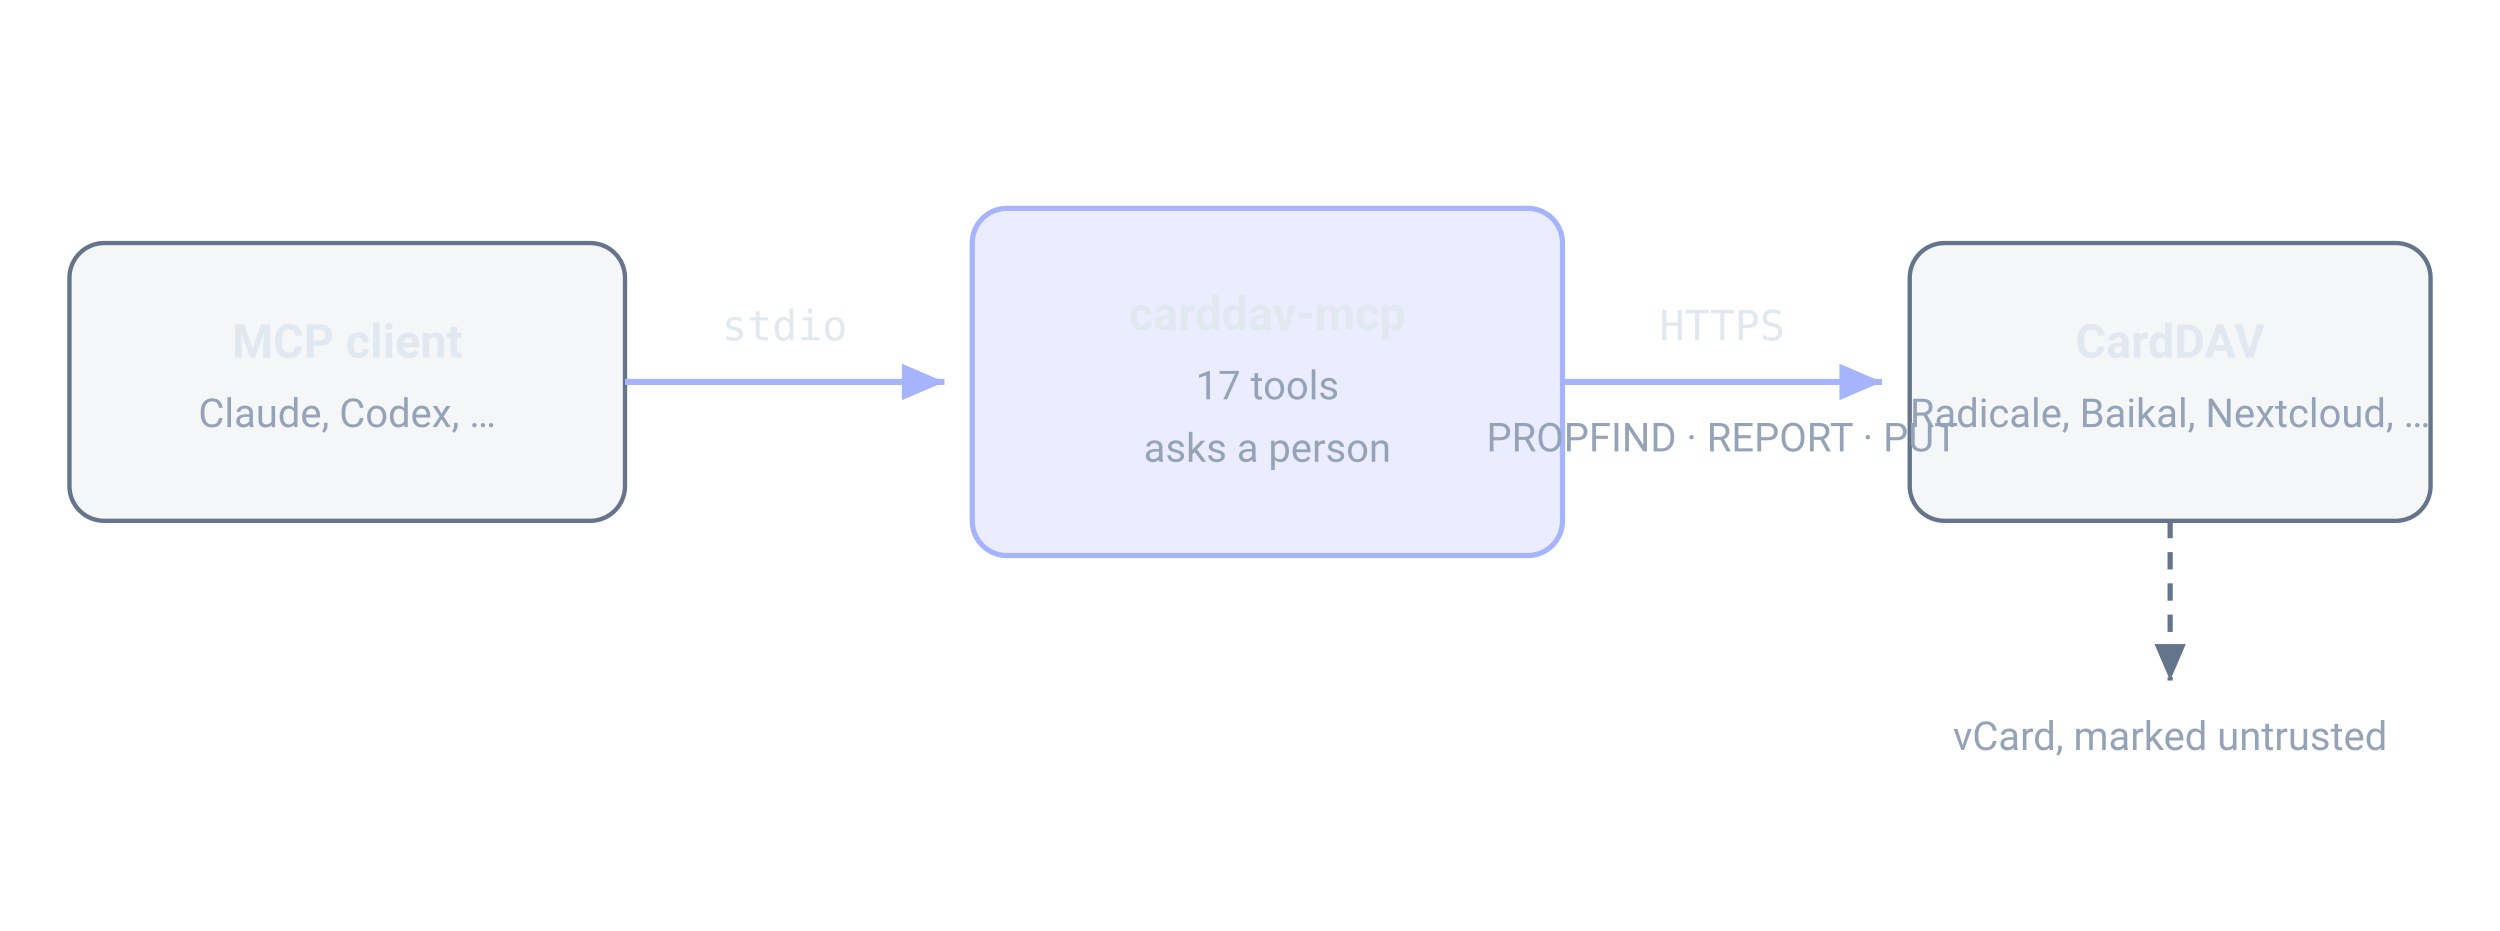
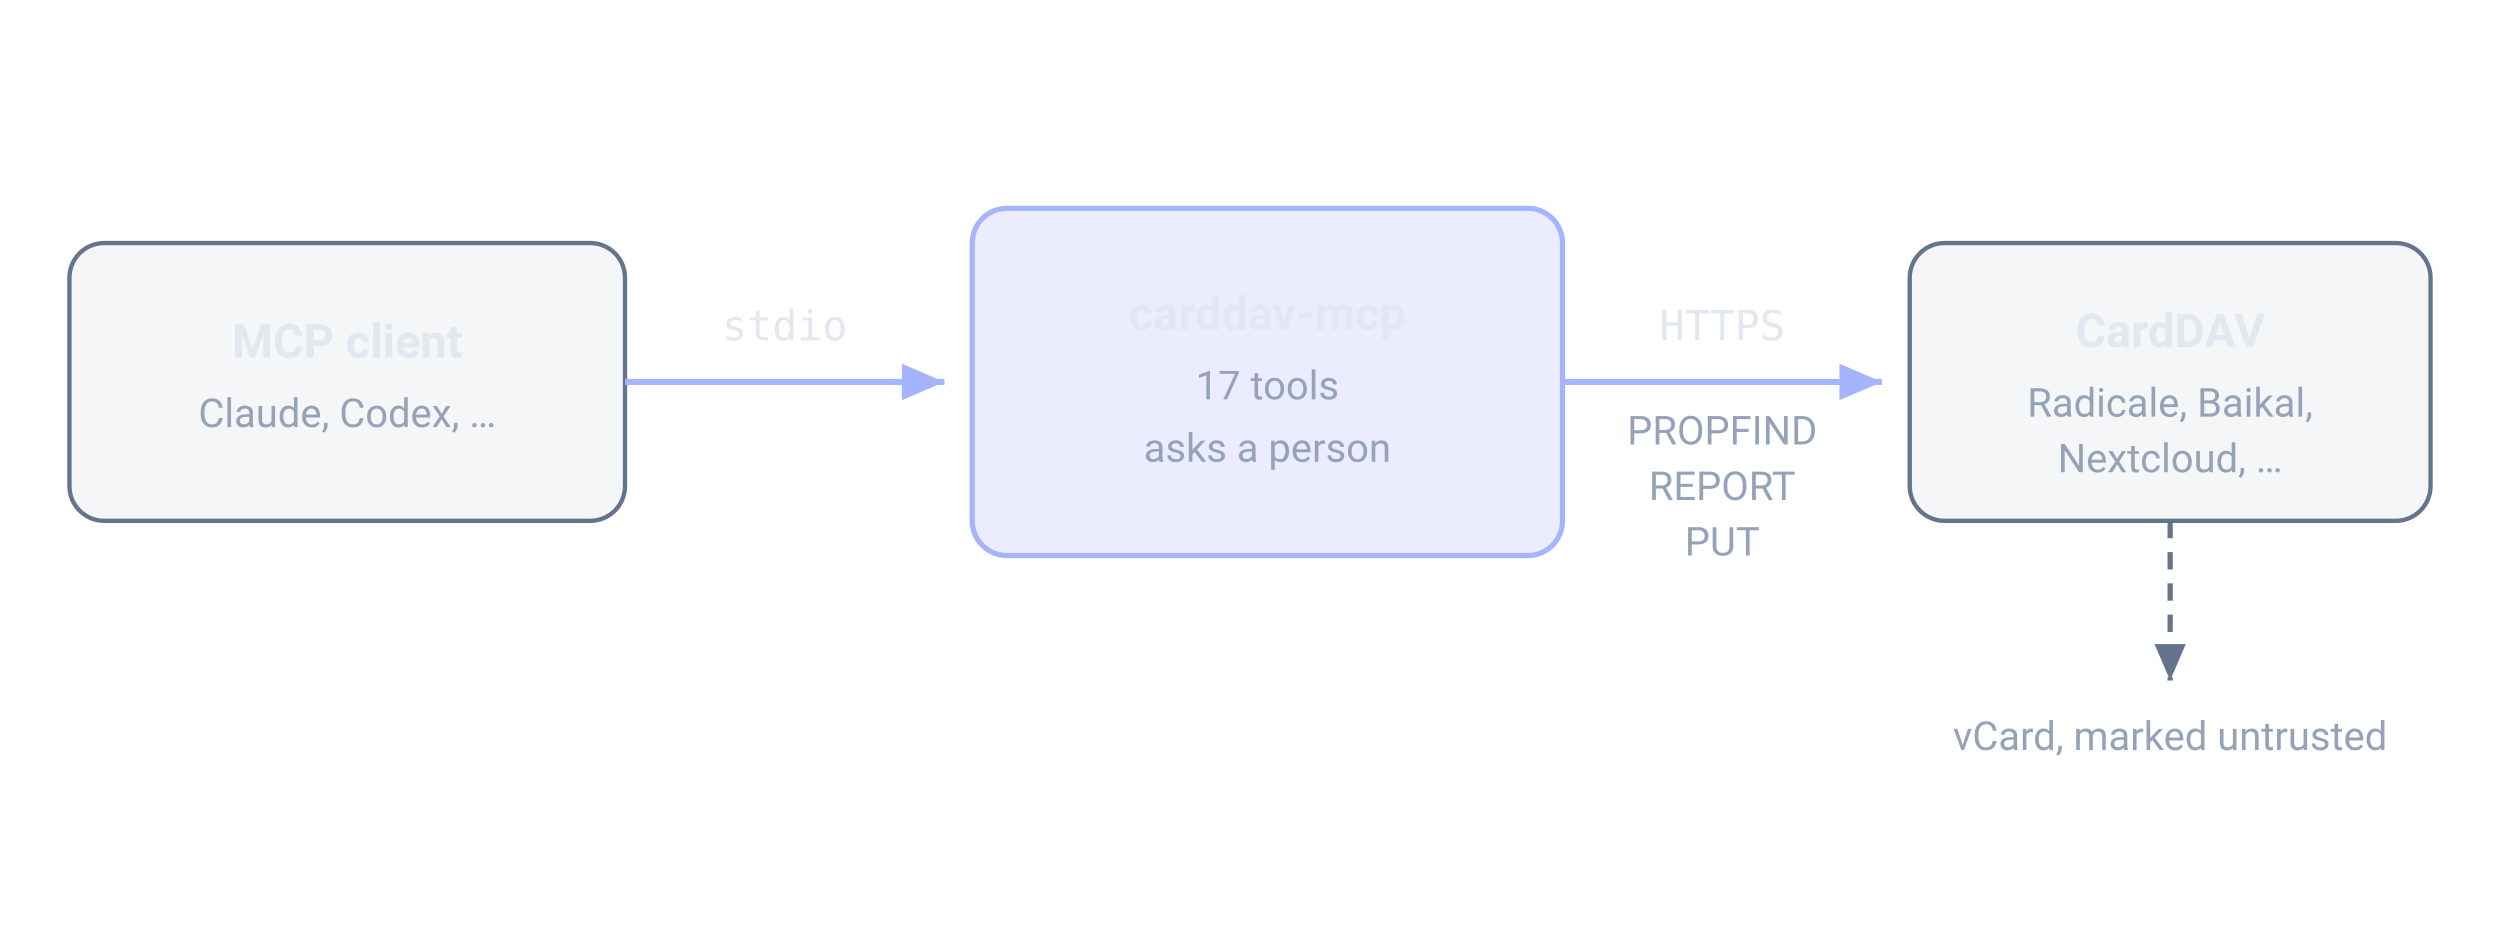
<svg xmlns="http://www.w3.org/2000/svg" viewBox="0 0 720 268" width="720" height="268" role="img" aria-labelledby="arch-title arch-desc">
  <style>
    .node { stroke-width: 1.25; }
    .node-accent { stroke-width: 1.5; }
    .edge { stroke-width: 1.5; fill: none; }
    .edge-accent { stroke-width: 1.75; fill: none; }
    .edge-dashed { stroke-dasharray: 5 4; }
    text { font-family: ui-sans-serif, system-ui, -apple-system, "Segoe UI", Roboto, "DejaVu Sans", sans-serif; font-size: 13px; }
    .label-title { font-size: 13.5px; font-weight: 600; }
    .label-mono { font-family: ui-monospace, SFMono-Regular, Menlo, Consolas, "DejaVu Sans Mono", monospace; font-size: 12px; }
    .label-muted { font-size: 11.5px; }

    .node { fill: rgba(148, 163, 184, 0.10); stroke: #64748b; }
    .node-accent { fill: rgba(129, 140, 248, 0.16); stroke: #a5b4fc; }
    .edge { stroke: #64748b; }
    .edge-accent { stroke: #a5b4fc; }
    text { fill: #e2e8f0; }
    .label-muted { fill: #94a3b8; }
    marker path { fill: #64748b; stroke: none; }
    marker.accent path { fill: #a5b4fc; }
  </style>
  <defs>
    <marker id="arch-arrow" markerWidth="9" markerHeight="9" refX="7" refY="3" orient="auto">
      <path d="M0,0 L7,3 L0,6 z" />
    </marker>
    <marker id="arch-arrow-accent" class="accent" markerWidth="9" markerHeight="9" refX="7" refY="3" orient="auto">
      <path d="M0,0 L7,3 L0,6 z" />
    </marker>
  </defs>
  <rect class="node" x="20" y="70" width="160" height="80" rx="10" />
  <text class="label-title" x="100" y="103" text-anchor="middle">MCP client</text>
  <text class="label-muted" x="100" y="123" text-anchor="middle">Claude, Codex, …</text>
  <rect class="node-accent" x="280" y="60" width="170" height="100" rx="10" />
  <text class="label-title" x="365" y="95" text-anchor="middle">carddav-mcp</text>
  <text class="label-muted" x="365" y="115" text-anchor="middle">17 tools</text>
  <text class="label-muted" x="365" y="133" text-anchor="middle">asks a person</text>
  <rect class="node" x="550" y="70" width="150" height="80" rx="10" />
-   <text class="label-title" x="625" y="103" text-anchor="middle">CardDAV</text>
-   <text class="label-muted" x="625" y="123" text-anchor="middle">Radicale, Baikal, Nextcloud, …</text>
+   <text class="label-title" x="625" y="100" text-anchor="middle">CardDAV</text>
+   <text class="label-muted" x="625" y="120" text-anchor="middle">Radicale, Baikal,</text>
+   <text class="label-muted" x="625" y="136" text-anchor="middle">Nextcloud, …</text>
  <path class="edge-accent" d="M180,110 L272,110" marker-end="url(#arch-arrow-accent)" />
  <text class="label-mono" x="226" y="98" text-anchor="middle">stdio</text>
  <path class="edge-accent" d="M450,110 L542,110" marker-end="url(#arch-arrow-accent)" />
  <text class="label-mono" x="496" y="98" text-anchor="middle">HTTPS</text>
-   <text class="label-muted" x="496" y="130" text-anchor="middle">PROPFIND · REPORT · PUT</text>
+   <text class="label-muted" x="496" y="128" text-anchor="middle">PROPFIND</text>
+   <text class="label-muted" x="496" y="144" text-anchor="middle">REPORT</text>
+   <text class="label-muted" x="496" y="160" text-anchor="middle">PUT</text>
  <path class="edge edge-dashed" d="M625,150 L625,196" marker-end="url(#arch-arrow)" />
  <text class="label-muted" x="625" y="216" text-anchor="middle">vCard, marked untrusted</text>
</svg>
